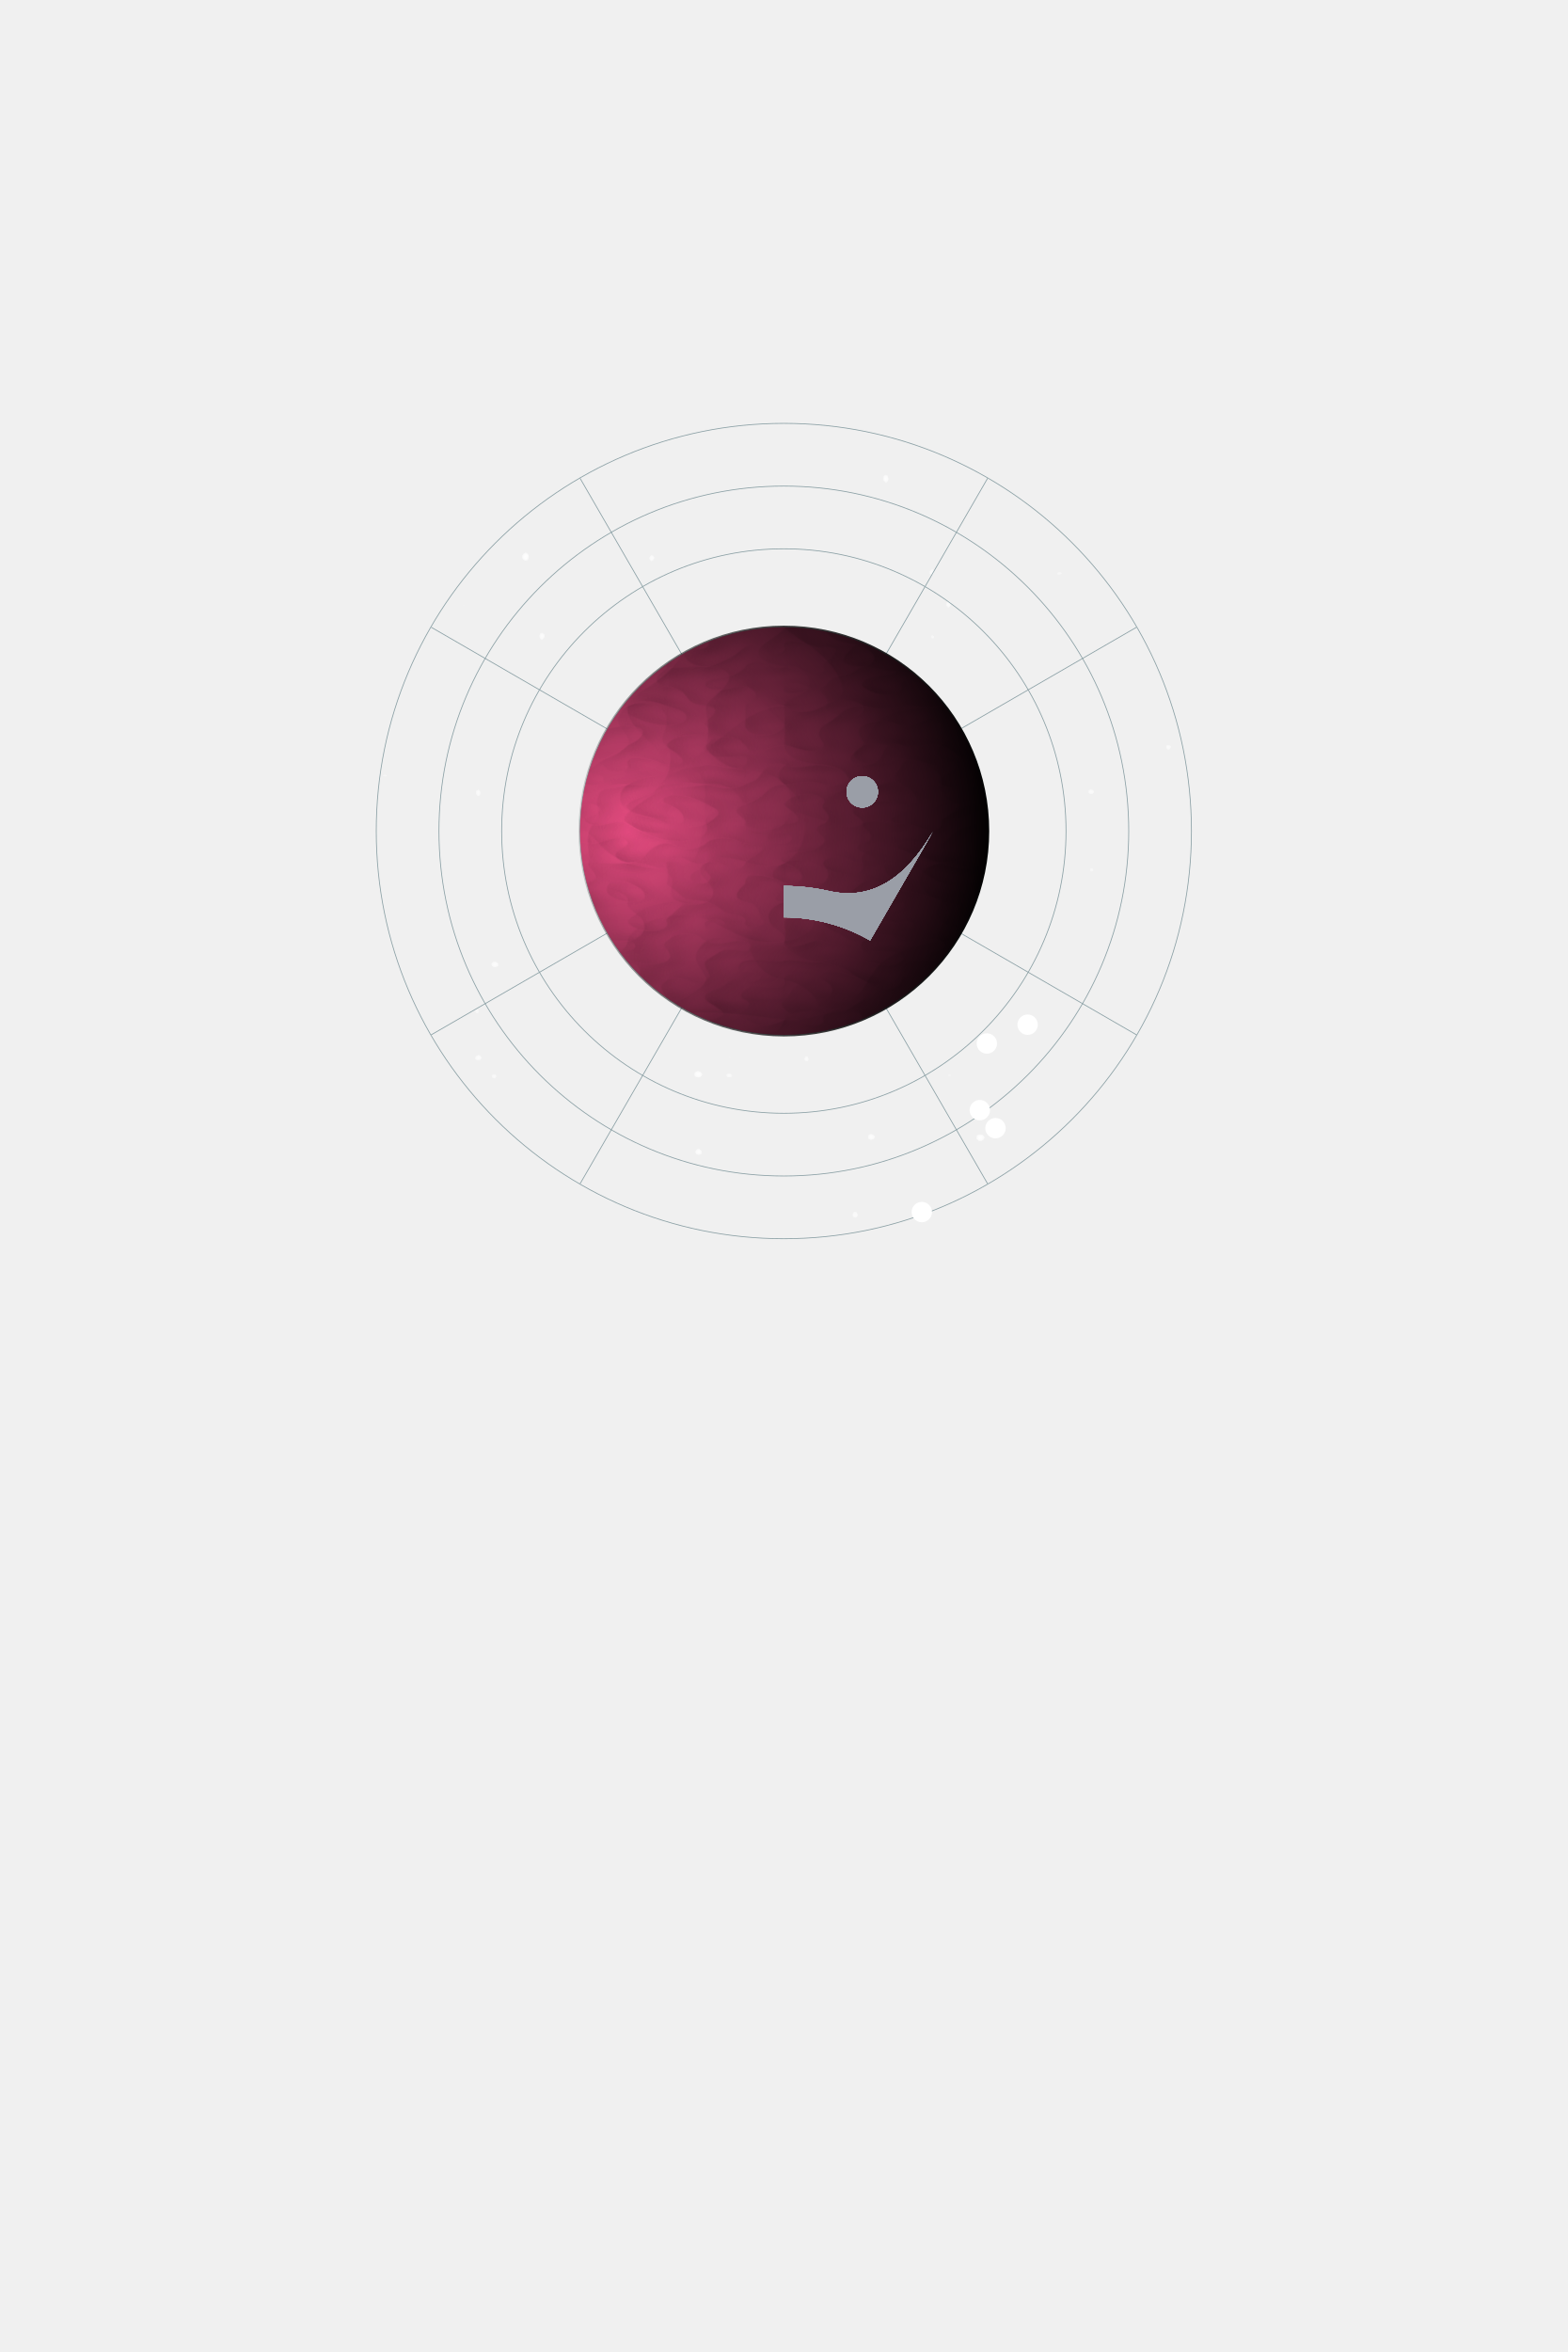
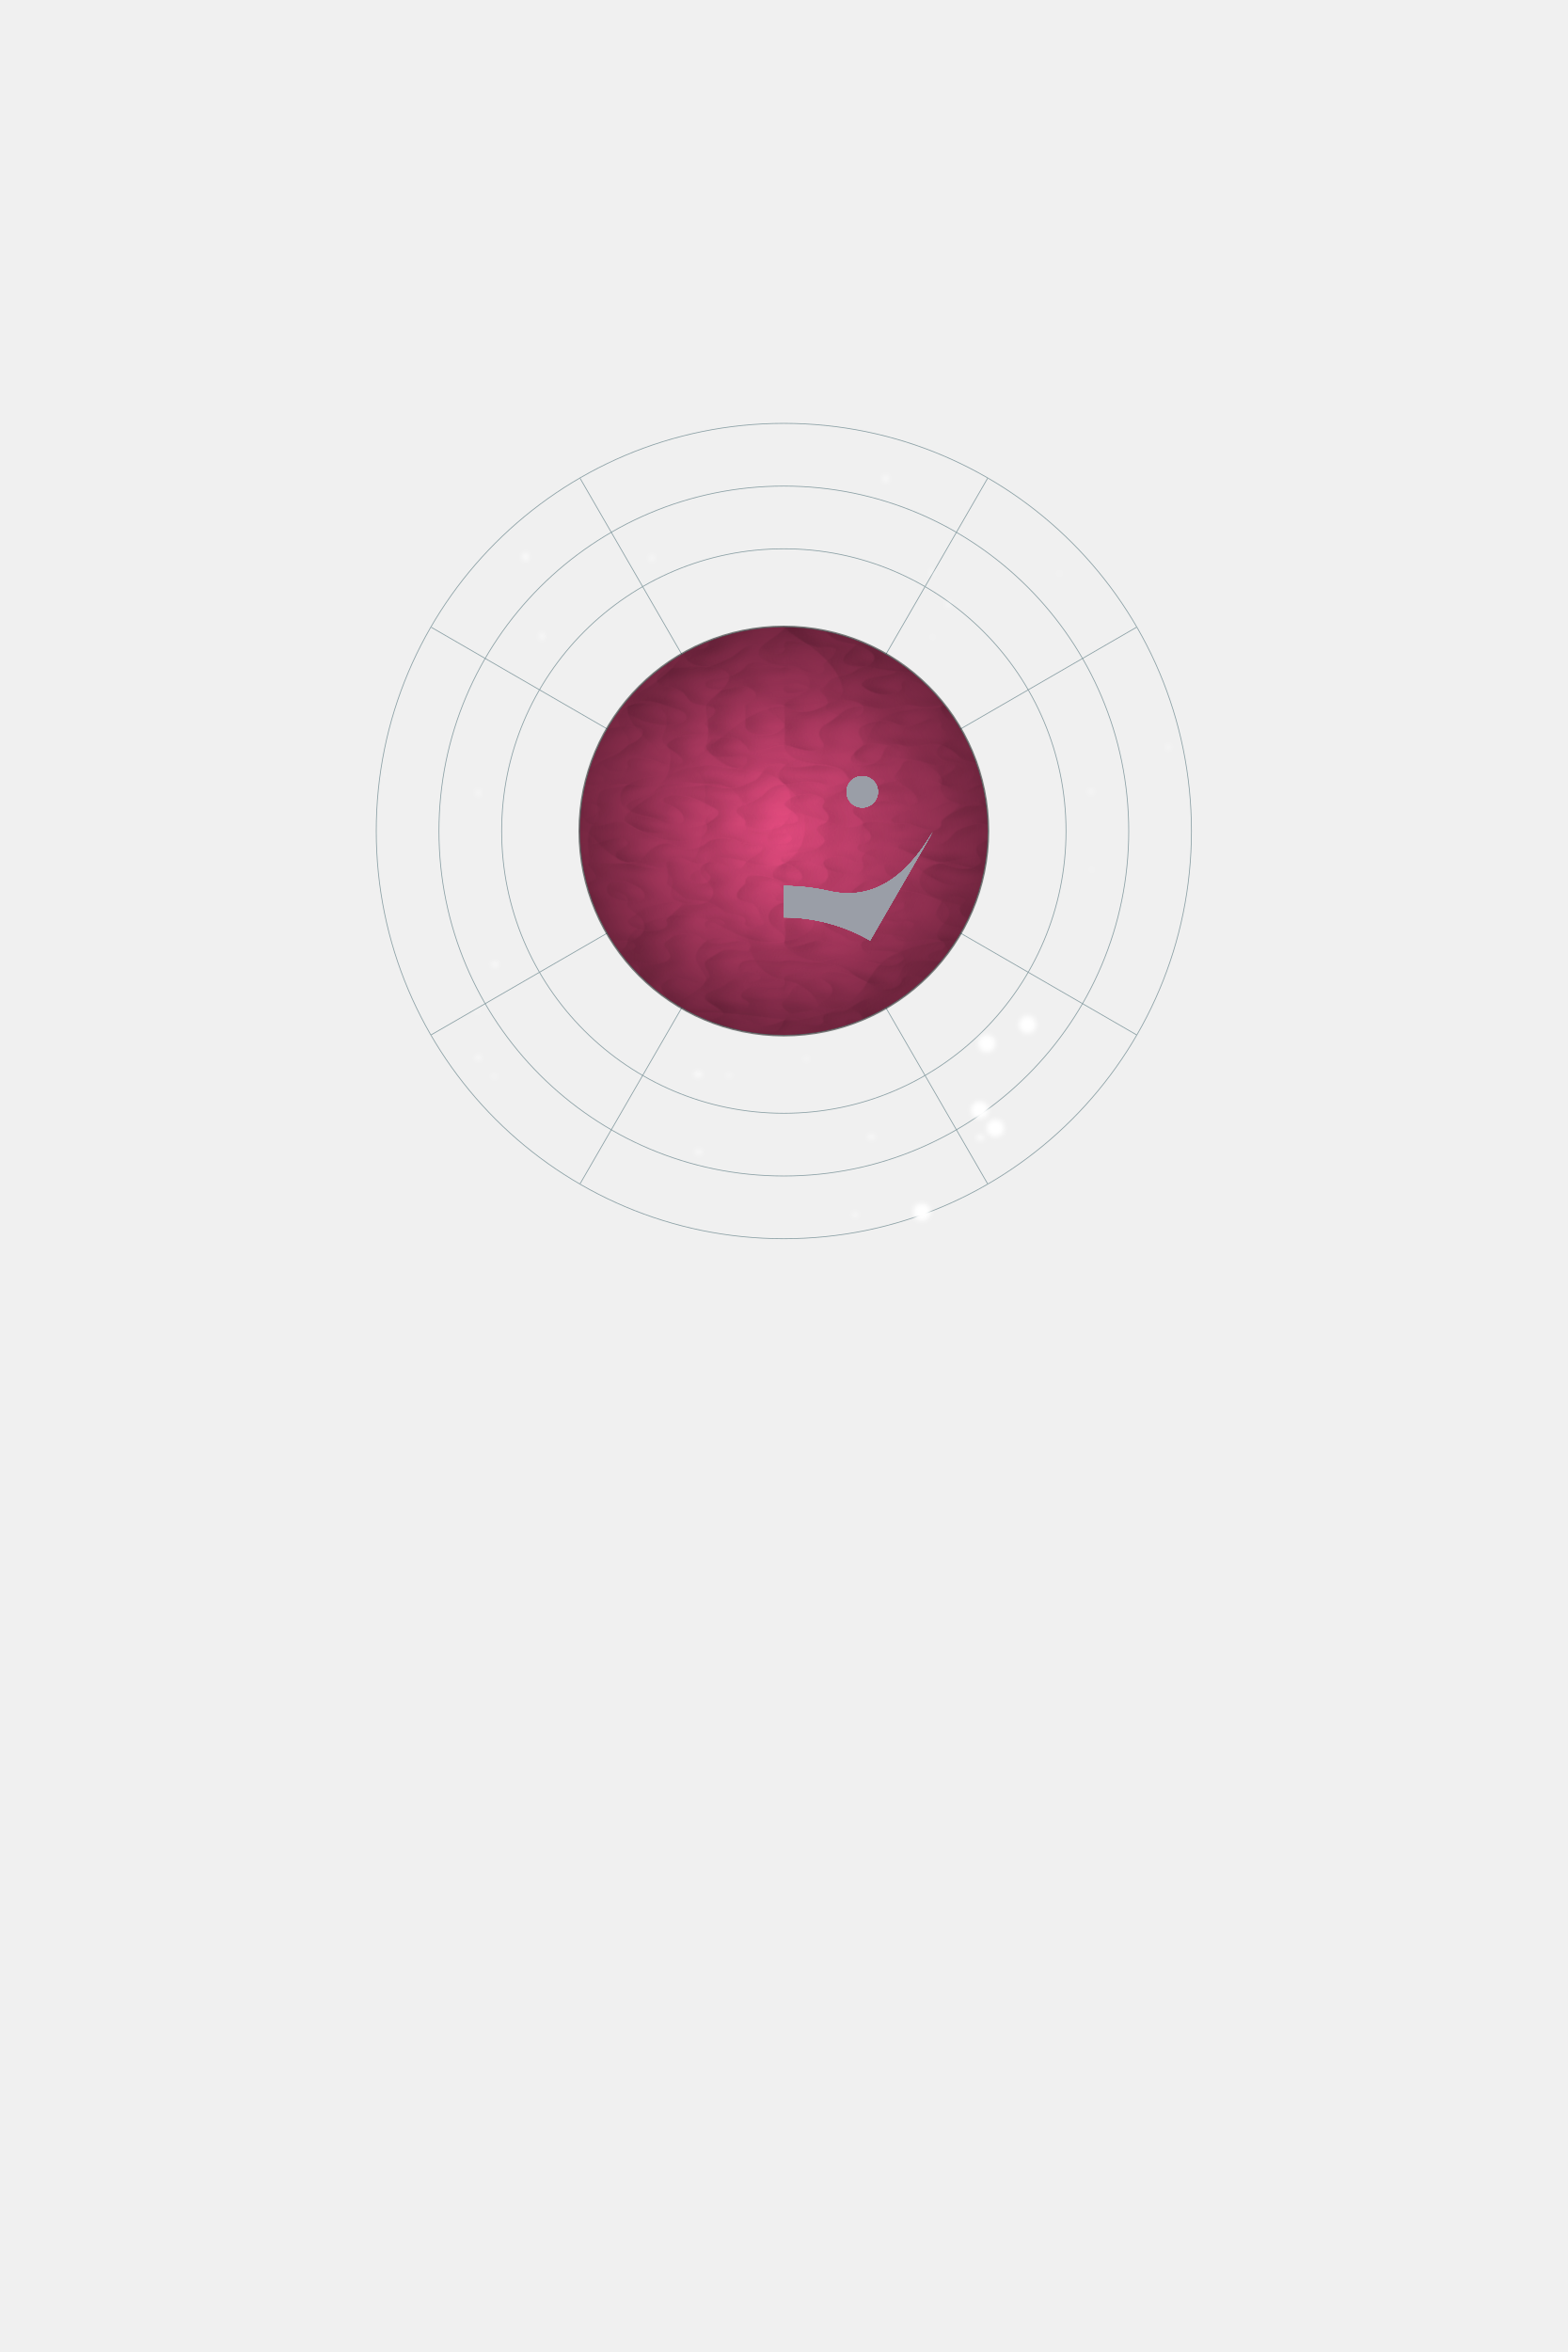
<svg xmlns="http://www.w3.org/2000/svg" version="1.1" viewBox="0 0 2000 3000" style="background: #112211;">
  <style type="text/css">
    .bc{fill:none;stroke:#8BA0A5;}
  </style>
  <filter id="stars">
    <feTurbulence baseFrequency="0.1" seed="5" />
    <feColorMatrix values="0 0 0 7 -4  0 0 0 7 -4  0 0 0 7 -4  0 0 0 0 1" />
  </filter>
  <clipPath id="starsclip">
    <circle cx="1000" cy="1060" r="520" />
  </clipPath>
  <mask id="starsmask">
    <g filter="url(#stars)" transform="scale(2)">
      <rect width="100%" height="100%" />
    </g>
  </mask>
-   <rect width="100%" height="100%" fill="white" mask="url(#starsmask)" clip-path="url(#starsclip)" />
  <circle class="bc" cx="1000" cy="1060" r="260" />
  <circle class="bc" cx="1000" cy="1060" r="360" />
  <circle class="bc" cx="1000" cy="1060" r="440" />
  <circle class="bc" cx="1000" cy="1060" r="520" />
  <line class="bc" x1="740" y1="610" x2="1260" y2="1510" />
  <line class="bc" x1="1260" y1="610" x2="740" y2="1510" />
  <line class="bc" x1="1450" y1="800" x2="550" y2="1320" />
  <line class="bc" x1="1450" y1="1320" x2="550" y2="800" />
-   <g transform="translate(1000 1060)">
-     <circle cx="0176" cy="0486" r="13" fill="white" />
-     <circle cx="0000" cy="0000" r="13" fill="white" />
-     <circle cx="0250" cy="0356" r="13" fill="white" />
-     <circle cx="0259" cy="0271" r="13" fill="white" />
-     <circle cx="0311" cy="0247" r="13" fill="white" />
-     <circle cx="0000" cy="0000" r="13" fill="white" />
-     <circle cx="0000" cy="0000" r="13" fill="white" />
-     <circle cx="0000" cy="0000" r="13" fill="white" />
-     <circle cx="0000" cy="0000" r="13" fill="white" />
-     <circle cx="0270" cy="0379" r="13" fill="white" />
+   <g style="filter: blur(3px);">
+     <rect width="100%" height="100%" fill="white" mask="url(#starsmask)" clip-path="url(#starsclip)" />
+     <g transform="translate(1000 1060)">
+       <circle cx="0176" cy="0486" r="11" fill="white" />
+       <circle cx="0000" cy="0000" r="11" fill="white" />
+       <circle cx="0250" cy="0356" r="11" fill="white" />
+       <circle cx="0259" cy="0271" r="11" fill="white" />
+       <circle cx="0311" cy="0247" r="11" fill="white" />
+       <circle cx="0000" cy="0000" r="11" fill="white" />
+       <circle cx="0000" cy="0000" r="11" fill="white" />
+       <circle cx="0000" cy="0000" r="11" fill="white" />
+       <circle cx="0000" cy="0000" r="11" fill="white" />
+       <circle cx="0270" cy="0379" r="11" fill="white" />
+     </g>
  </g>
  <clipPath id="stoneclip">
    <circle cx="1000" cy="1060" r="262" />
  </clipPath>
  <filter id="texture">
    <feTurbulence baseFrequency="0.005 0.01" numOctaves="3" seed="1" />
    <feDiffuseLighting lighting-color="crimson" surfaceScale="10">
      <feDistantLight elevation="60" />
    </feDiffuseLighting>
    <feComposite operator="in" in2="SourceGraphic" />
  </filter>
-   <radialGradient id="stoneshadow">
+   <radialGradient id="ambientshadow">
    <stop offset="0%" stop-color="hsla(0, 0%, 0%, 0)" />
-     <stop offset="90%" stop-color="hsla(0, 0%, 0%, 1)" />
+     <stop offset="100%" stop-color="hsla(0, 0%, 0%, 0.5)" />
+   </radialGradient>
+   <radialGradient id="sunshadow">
+     <stop offset="0%" stop-color="hsla(0, 0%, 0%, 0)" />
+     <stop offset="33%" stop-color="hsla(0, 0%, 0%, 0.75)" />
  </radialGradient>
  <circle cx="1000" cy="1060" r="260" filter="url(#texture)" />
-   <circle cx="800" cy="1060" r="520" fill="url(#stoneshadow)" clip-path="url(#stoneclip)" />
+   <circle cx="1000" cy="1060" r="262" fill="url(#ambientshadow)" />
+   <g clip-path="url(#stoneclip)">
+     <g>
+       <animateTransform attributeName="transform" attributeType="XML" type="translate" values="0 0;0 -260;0 0" dur="30779326s" begin="-15389663s" repeatCount="indefinite" />
+       <circle r="1045" fill="url(#sunshadow)">
+         <animateMotion dur="86400s" begin="-43200s" repeatCount="indefinite" path="M 1000 800 A 260 260 0 0 1 1000 1320 A 260 260 0 0 1 1000 800 z" />
+       </circle>
+     </g>
+   </g>
  <def>
    <path d="M58.769 76.795C110.299 88.07 154.043 62.797 190 0.976L110 139.54C77.184 120.42 37.98 109.915 -3.21719e-05 110.066L-1.0516e-05 70.066C19.718 70.059 39.562 72.332 58.769 76.795Z" fill="#9A9EA7" id="h0" />
    <circle cx="100" cy="-50" r="20" fill="#9A9EA7" id="h1" />
  </def>
  <g transform="translate(1000 1060)">
-     <g style="transform: rotate(calc(0 * 15deg)) translateY(-520px);">
+     <g style="transform: rotate(calc(0 * 15deg)) translateY(-700px);">
      <use href="#h0" />
    </g>
-     <g style="transform: rotate(calc(1 * 15deg)) translateY(-520px);">
+     <g style="transform: rotate(calc(1 * 15deg)) translateY(-700px);">
      <use href="#h1" />
    </g>
-     <g style="transform: rotate(calc(2 * 15deg)) translateY(-520px);">
+     <g style="transform: rotate(calc(2 * 15deg)) translateY(-700px);">
      <use href="#h0" />
    </g>
-     <g style="transform: rotate(calc(3 * 15deg)) translateY(-520px);">
+     <g style="transform: rotate(calc(3 * 15deg)) translateY(-700px);">
      <use href="#h1" />
    </g>
-     <g style="transform: rotate(calc(4 * 15deg)) translateY(-520px);">
+     <g style="transform: rotate(calc(4 * 15deg)) translateY(-700px);">
      <use href="#h0" />
    </g>
-     <g style="transform: rotate(calc(5 * 15deg)) translateY(-520px);">
+     <g style="transform: rotate(calc(5 * 15deg)) translateY(-700px);">
      <use href="#h1" />
    </g>
-     <g style="transform: rotate(calc(6 * 15deg)) translateY(-520px);">
+     <g style="transform: rotate(calc(6 * 15deg)) translateY(-700px);">
      <use href="#h0" />
    </g>
-     <g style="transform: rotate(calc(7 * 15deg)) translateY(-520px);">
+     <g style="transform: rotate(calc(7 * 15deg)) translateY(-700px);">
      <use href="#h1" />
    </g>
-     <g style="transform: rotate(calc(8 * 15deg)) translateY(-520px);">
+     <g style="transform: rotate(calc(8 * 15deg)) translateY(-700px);">
      <use href="#h0" />
    </g>
-     <g style="transform: rotate(calc(9 * 15deg)) translateY(-520px);">
+     <g style="transform: rotate(calc(9 * 15deg)) translateY(-700px);">
      <use href="#h1" />
    </g>
-     <g style="transform: rotate(calc(10 * 15deg)) translateY(-520px);">
+     <g style="transform: rotate(calc(10 * 15deg)) translateY(-700px);">
      <use href="#h0" />
    </g>
-     <g style="transform: rotate(calc(11 * 15deg)) translateY(-520px);">
+     <g style="transform: rotate(calc(11 * 15deg)) translateY(-700px);">
      <use href="#h1" />
    </g>
-     <g style="transform: rotate(calc(12 * 15deg)) translateY(-520px);">
+     <g style="transform: rotate(calc(12 * 15deg)) translateY(-700px);">
      <use href="#h0" />
    </g>
-     <g style="transform: rotate(calc(13 * 15deg)) translateY(-520px);">
+     <g style="transform: rotate(calc(13 * 15deg)) translateY(-700px);">
      <use href="#h1" />
    </g>
-     <g style="transform: rotate(calc(14 * 15deg)) translateY(-520px);">
+     <g style="transform: rotate(calc(14 * 15deg)) translateY(-700px);">
      <use href="#h0" />
    </g>
-     <g style="transform: rotate(calc(15 * 15deg)) translateY(-520px);">
+     <g style="transform: rotate(calc(15 * 15deg)) translateY(-700px);">
      <use href="#h1" />
    </g>
-     <g style="transform: rotate(calc(16 * 15deg)) translateY(-520px);">
+     <g style="transform: rotate(calc(16 * 15deg)) translateY(-700px);">
      <use href="#h0" />
    </g>
-     <g style="transform: rotate(calc(17 * 15deg)) translateY(-520px);">
+     <g style="transform: rotate(calc(17 * 15deg)) translateY(-700px);">
      <use href="#h1" />
    </g>
-     <g style="transform: rotate(calc(18 * 15deg)) translateY(-520px);">
+     <g style="transform: rotate(calc(18 * 15deg)) translateY(-700px);">
      <use href="#h0" />
    </g>
-     <g style="transform: rotate(calc(19 * 15deg)) translateY(-520px);">
+     <g style="transform: rotate(calc(19 * 15deg)) translateY(-700px);">
      <use href="#h1" />
    </g>
-     <g style="transform: rotate(calc(20 * 15deg)) translateY(-520px);">
+     <g style="transform: rotate(calc(20 * 15deg)) translateY(-700px);">
      <use href="#h0" />
    </g>
-     <g style="transform: rotate(calc(21 * 15deg)) translateY(-520px);">
+     <g style="transform: rotate(calc(21 * 15deg)) translateY(-700px);">
      <use href="#h1" />
    </g>
-     <g style="transform: rotate(calc(22 * 15deg)) translateY(-520px);">
+     <g style="transform: rotate(calc(22 * 15deg)) translateY(-700px);">
      <use href="#h0" />
    </g>
-     <g style="transform: rotate(calc(23 * 15deg)) translateY(-520px);">
+     <g style="transform: rotate(calc(23 * 15deg)) translateY(-700px);">
      <use href="#h1" />
    </g>
  </g>
</svg>
